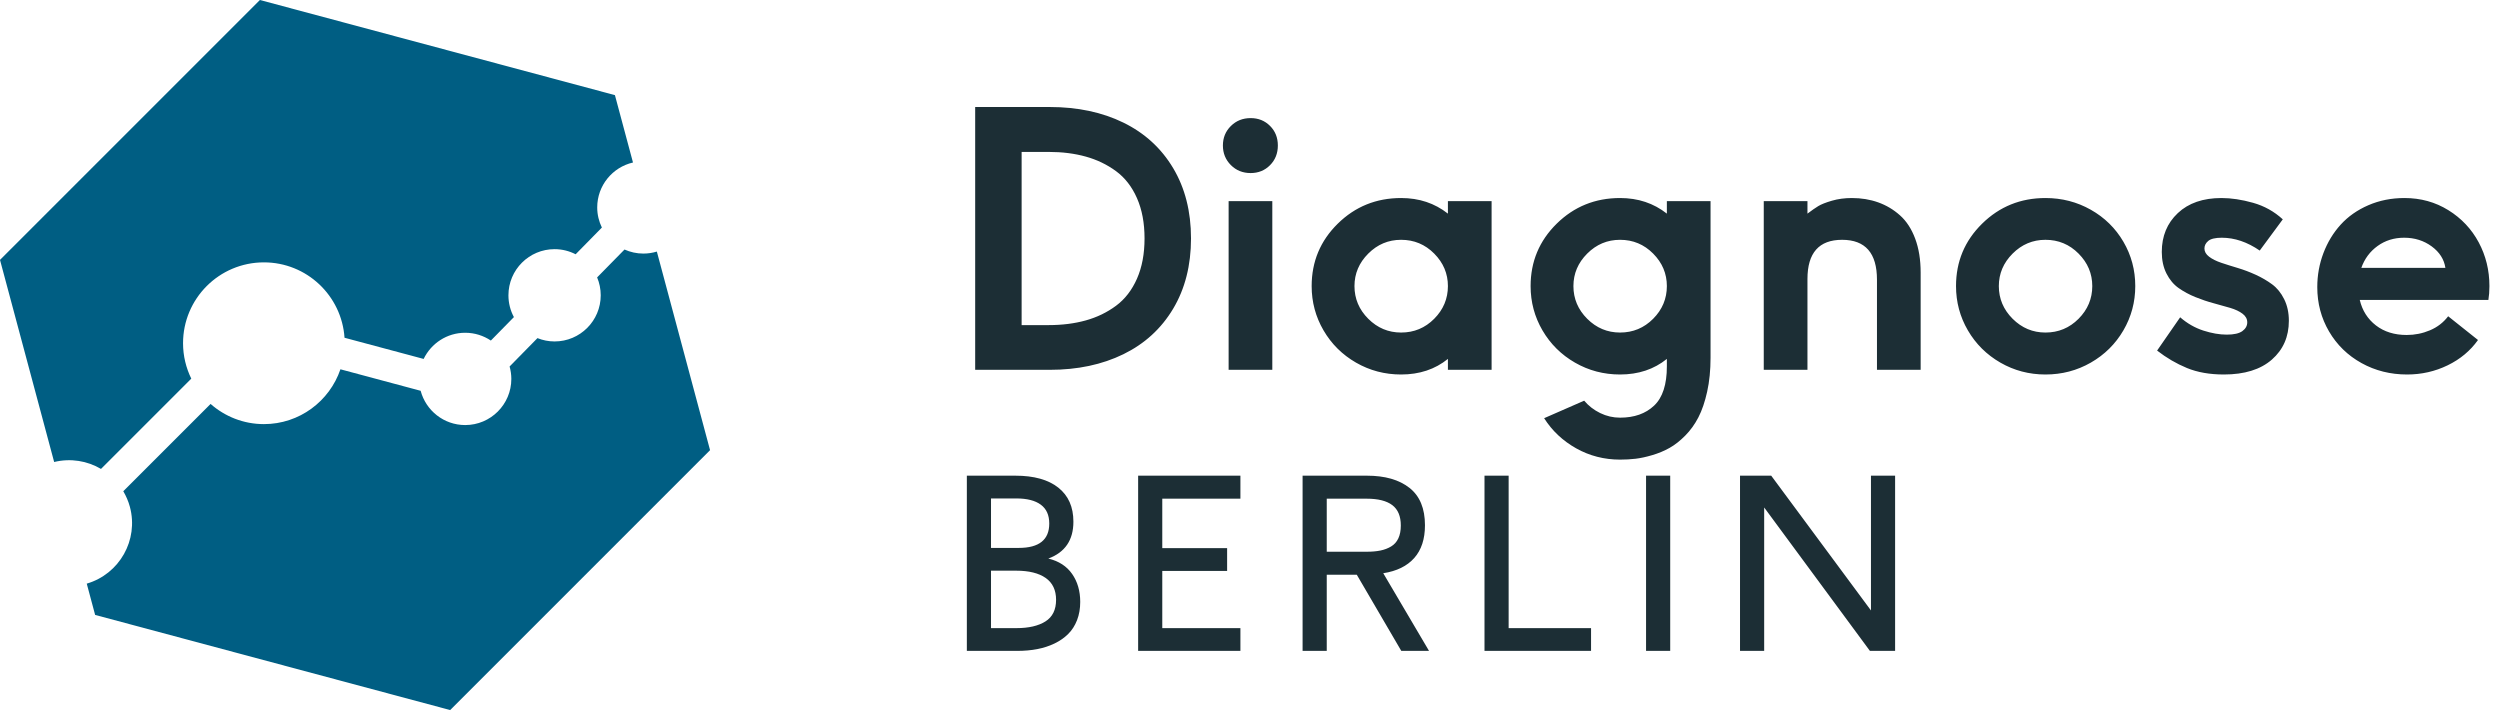
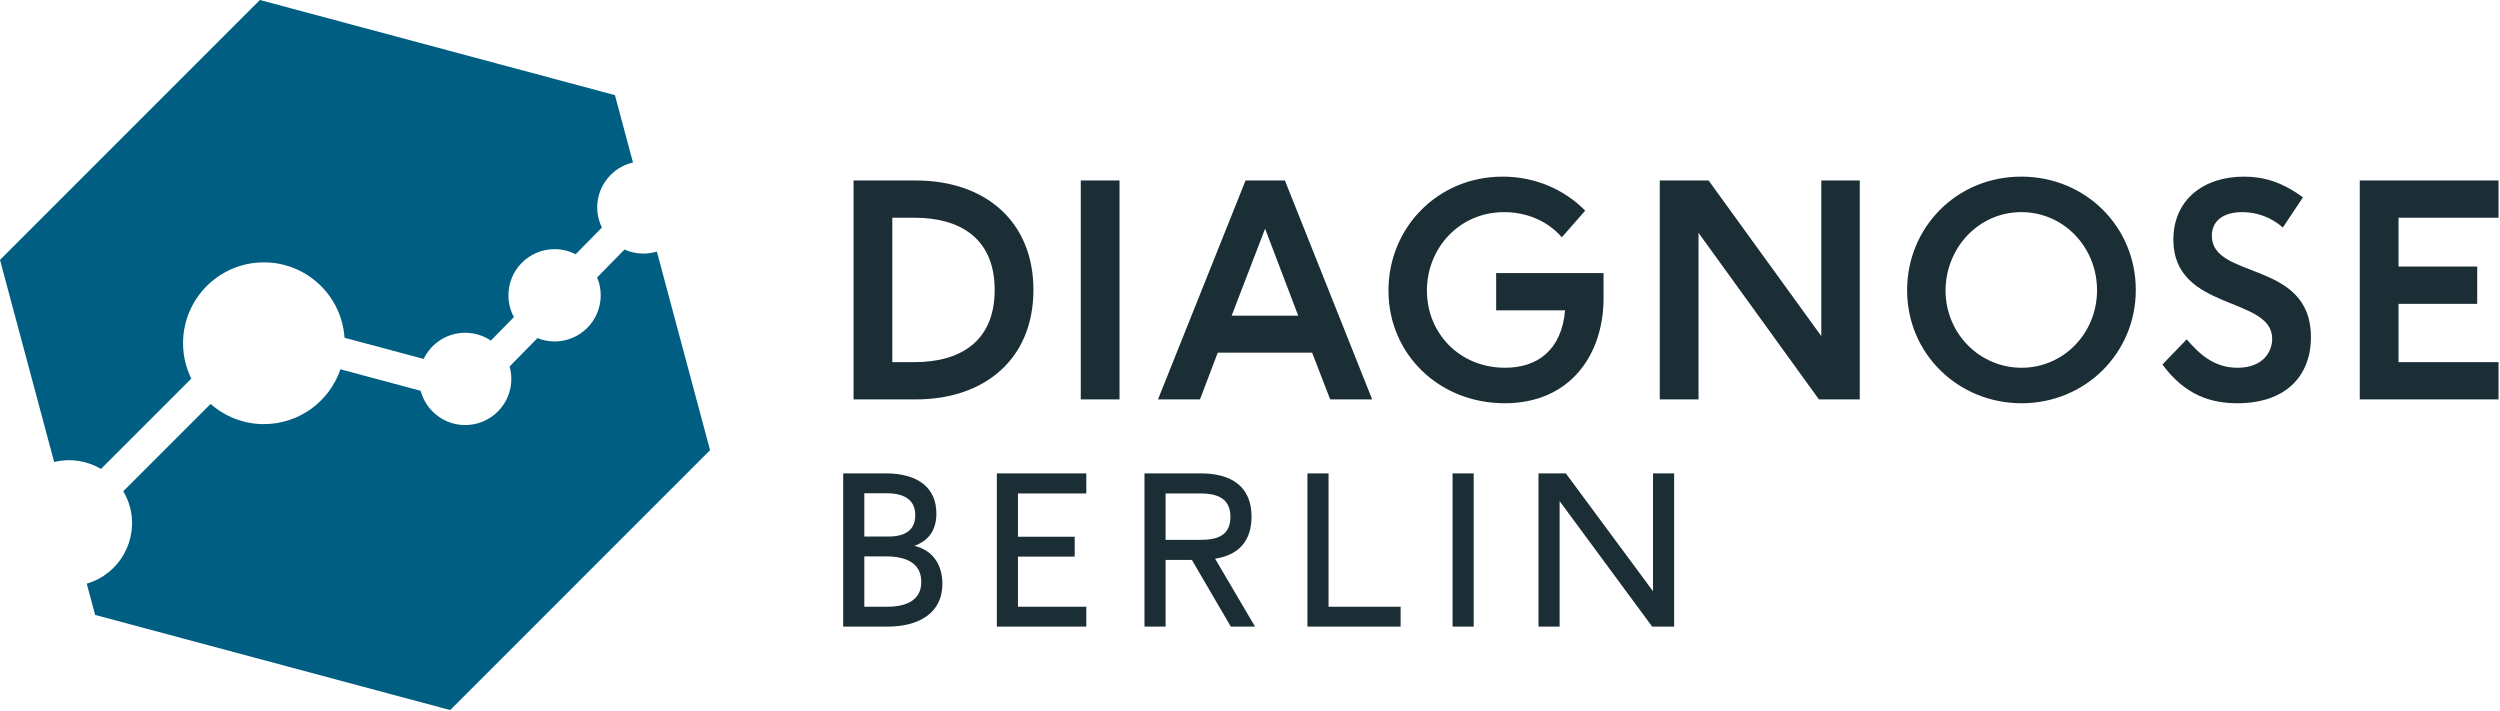
<svg xmlns="http://www.w3.org/2000/svg" width="169px" height="48px" viewBox="0 0 169 48" version="1.1">
  <g stroke="none" stroke-width="1" fill="none" fill-rule="evenodd">
    <path d="M43.491,17.142 C43.808,17.142 44.114,17.094 44.403,17.006 L48,30.431 L30.431,48 L6.431,41.569 L5.864,39.454 C8.078,38.805 9.382,36.506 8.782,34.266 C8.679,33.884 8.525,33.532 8.334,33.207 L14.236,27.306 C15.199,28.153 16.458,28.67 17.841,28.67 C20.243,28.67 22.279,27.119 23.013,24.964 L28.436,26.418 C28.791,27.75 30.002,28.734 31.447,28.734 C33.17,28.734 34.566,27.337 34.566,25.615 C34.566,25.323 34.523,25.042 34.449,24.774 L36.332,22.857 C36.69,23.001 37.08,23.082 37.489,23.082 C39.212,23.082 40.609,21.685 40.609,19.962 C40.609,19.533 40.522,19.125 40.366,18.753 L42.217,16.868 C42.607,17.043 43.037,17.142 43.491,17.142 Z M12.931,25.596 L6.827,31.699 C5.904,31.155 4.778,30.96 3.661,31.232 L0,17.569 L17.569,0 L41.569,6.431 L42.79,10.985 C41.405,11.304 40.372,12.541 40.372,14.023 C40.372,14.511 40.487,14.971 40.687,15.383 L38.913,17.189 C38.486,16.97 38.003,16.843 37.489,16.843 C35.767,16.843 34.37,18.24 34.37,19.962 C34.37,20.495 34.504,20.997 34.74,21.436 L33.182,23.022 C32.685,22.69 32.089,22.495 31.447,22.495 C30.208,22.495 29.142,23.219 28.638,24.264 L23.29,22.832 C23.098,19.986 20.735,17.736 17.841,17.736 C14.821,17.736 12.374,20.183 12.374,23.203 C12.374,24.062 12.577,24.872 12.931,25.596 Z" id="Monogram" fill="#005E83" />
-     <path d="M65.922,25 L65.922,7.234 L70.961,7.234 C72.844,7.234 74.504,7.586 75.941,8.289 C77.379,8.992 78.5,10.018 79.305,11.365 C80.109,12.713 80.512,14.297 80.512,16.117 C80.512,17.938 80.109,19.521 79.305,20.869 C78.5,22.217 77.379,23.242 75.941,23.945 C74.504,24.648 72.844,25 70.961,25 L65.922,25 Z M69.062,21.977 L70.891,21.977 C71.805,21.977 72.641,21.871 73.398,21.66 C74.156,21.449 74.838,21.119 75.443,20.67 C76.049,20.221 76.521,19.609 76.861,18.836 C77.201,18.062 77.371,17.156 77.371,16.117 C77.371,15.078 77.201,14.172 76.861,13.398 C76.521,12.625 76.049,12.016 75.443,11.57 C74.838,11.125 74.156,10.797 73.398,10.586 C72.641,10.375 71.805,10.27 70.891,10.27 L69.062,10.27 L69.062,21.977 Z M83.207,11.16 C82.848,10.801 82.668,10.359 82.668,9.836 C82.668,9.312 82.848,8.873 83.207,8.518 C83.566,8.162 84.012,7.984 84.543,7.984 C85.066,7.984 85.504,8.16 85.855,8.512 C86.207,8.863 86.383,9.305 86.383,9.836 C86.383,10.367 86.207,10.811 85.855,11.166 C85.504,11.521 85.066,11.699 84.543,11.699 C84.012,11.699 83.566,11.52 83.207,11.16 Z M83.055,25 L83.055,13.598 L86.008,13.598 L86.008,25 L83.055,25 Z M88.668,19.34 C88.668,17.684 89.256,16.277 90.432,15.121 C91.607,13.965 93.035,13.387 94.715,13.387 C95.934,13.387 96.988,13.738 97.879,14.441 L97.879,13.598 L100.832,13.598 L100.832,25 L97.879,25 L97.879,24.262 C97.012,24.965 95.957,25.316 94.715,25.316 C93.613,25.316 92.598,25.049 91.668,24.514 C90.738,23.979 90.006,23.252 89.471,22.334 C88.936,21.416 88.668,20.418 88.668,19.34 Z M91.562,19.34 C91.562,20.191 91.873,20.928 92.494,21.549 C93.115,22.17 93.855,22.48 94.715,22.48 C95.59,22.48 96.336,22.17 96.953,21.549 C97.57,20.928 97.879,20.191 97.879,19.34 C97.879,18.496 97.57,17.764 96.953,17.143 C96.336,16.521 95.59,16.211 94.715,16.211 C93.855,16.211 93.115,16.521 92.494,17.143 C91.873,17.764 91.562,18.496 91.562,19.34 Z M103.469,19.34 C103.469,17.684 104.057,16.277 105.232,15.121 C106.408,13.965 107.836,13.387 109.516,13.387 C110.734,13.387 111.789,13.738 112.68,14.441 L112.68,13.598 L115.633,13.598 L115.633,24.18 C115.633,25.023 115.557,25.789 115.404,26.477 C115.252,27.164 115.055,27.742 114.812,28.211 C114.57,28.68 114.273,29.092 113.922,29.447 C113.57,29.803 113.217,30.08 112.861,30.279 C112.506,30.479 112.117,30.641 111.695,30.766 C111.273,30.891 110.895,30.973 110.559,31.012 C110.223,31.051 109.875,31.07 109.516,31.07 C108.445,31.07 107.457,30.816 106.551,30.309 C105.645,29.801 104.922,29.121 104.383,28.27 L107.09,27.086 C107.387,27.438 107.748,27.717 108.174,27.924 C108.6,28.131 109.047,28.234 109.516,28.234 C110.477,28.234 111.244,27.963 111.818,27.42 C112.393,26.877 112.68,25.992 112.68,24.766 L112.68,24.262 C111.812,24.965 110.758,25.316 109.516,25.316 C108.414,25.316 107.398,25.049 106.469,24.514 C105.539,23.979 104.807,23.252 104.271,22.334 C103.736,21.416 103.469,20.418 103.469,19.34 Z M106.363,19.34 C106.363,20.191 106.674,20.928 107.295,21.549 C107.916,22.17 108.656,22.48 109.516,22.48 C110.391,22.48 111.137,22.17 111.754,21.549 C112.371,20.928 112.68,20.191 112.68,19.34 C112.68,18.496 112.371,17.764 111.754,17.143 C111.137,16.521 110.391,16.211 109.516,16.211 C108.656,16.211 107.916,16.521 107.295,17.143 C106.674,17.764 106.363,18.496 106.363,19.34 Z M119.23,25 L119.23,13.598 L122.184,13.598 L122.184,14.441 C122.473,14.223 122.717,14.053 122.916,13.932 C123.115,13.811 123.422,13.689 123.836,13.568 C124.25,13.447 124.699,13.387 125.184,13.387 C125.824,13.387 126.418,13.484 126.965,13.68 C127.512,13.875 128.004,14.168 128.441,14.559 C128.879,14.949 129.221,15.475 129.467,16.135 C129.713,16.795 129.836,17.559 129.836,18.426 L129.836,25 L126.883,25 L126.883,18.906 C126.883,17.109 126.098,16.211 124.527,16.211 C122.965,16.211 122.184,17.094 122.184,18.859 L122.184,25 L119.23,25 Z M132.227,19.34 C132.227,17.684 132.814,16.277 133.99,15.121 C135.166,13.965 136.594,13.387 138.273,13.387 C139.383,13.387 140.404,13.65 141.338,14.178 C142.271,14.705 143.006,15.426 143.541,16.34 C144.076,17.254 144.344,18.254 144.344,19.34 C144.344,20.418 144.076,21.416 143.541,22.334 C143.006,23.252 142.271,23.979 141.338,24.514 C140.404,25.049 139.383,25.316 138.273,25.316 C137.172,25.316 136.156,25.049 135.227,24.514 C134.297,23.979 133.564,23.252 133.029,22.334 C132.494,21.416 132.227,20.418 132.227,19.34 Z M135.121,19.34 C135.121,20.191 135.432,20.928 136.053,21.549 C136.674,22.17 137.414,22.48 138.273,22.48 C139.148,22.48 139.895,22.17 140.512,21.549 C141.129,20.928 141.438,20.191 141.438,19.34 C141.438,18.496 141.129,17.764 140.512,17.143 C139.895,16.521 139.148,16.211 138.273,16.211 C137.414,16.211 136.674,16.521 136.053,17.143 C135.432,17.764 135.121,18.496 135.121,19.34 Z M145.82,23.699 L147.379,21.449 C147.855,21.863 148.377,22.162 148.943,22.346 C149.51,22.529 150.039,22.621 150.531,22.621 C151.016,22.621 151.367,22.541 151.586,22.381 C151.805,22.221 151.914,22.023 151.914,21.789 C151.914,21.562 151.809,21.369 151.598,21.209 C151.387,21.049 151.111,20.918 150.771,20.816 C150.432,20.715 150.057,20.609 149.646,20.5 C149.236,20.391 148.824,20.252 148.41,20.084 C147.996,19.916 147.619,19.713 147.279,19.475 C146.939,19.236 146.664,18.908 146.453,18.49 C146.242,18.072 146.137,17.586 146.137,17.031 C146.137,15.961 146.498,15.086 147.221,14.406 C147.943,13.727 148.926,13.387 150.168,13.387 C150.832,13.387 151.545,13.494 152.307,13.709 C153.068,13.924 153.738,14.297 154.316,14.828 L152.758,16.938 C151.914,16.359 151.059,16.07 150.191,16.07 C149.754,16.07 149.449,16.143 149.277,16.287 C149.105,16.432 149.02,16.602 149.02,16.797 C149.02,17.008 149.125,17.193 149.336,17.354 C149.547,17.514 149.82,17.65 150.156,17.764 C150.492,17.877 150.863,17.994 151.27,18.115 C151.676,18.236 152.08,18.389 152.482,18.572 C152.885,18.756 153.254,18.971 153.59,19.217 C153.926,19.463 154.199,19.799 154.41,20.225 C154.621,20.65 154.727,21.137 154.727,21.684 C154.727,22.762 154.344,23.637 153.578,24.309 C152.812,24.98 151.73,25.316 150.332,25.316 C149.379,25.316 148.547,25.17 147.836,24.877 C147.125,24.584 146.453,24.191 145.82,23.699 Z M156.648,19.41 C156.648,18.605 156.787,17.838 157.064,17.107 C157.342,16.377 157.73,15.736 158.23,15.186 C158.73,14.635 159.354,14.197 160.1,13.873 C160.846,13.549 161.66,13.387 162.543,13.387 C163.637,13.387 164.625,13.66 165.508,14.207 C166.391,14.754 167.074,15.479 167.559,16.381 C168.043,17.283 168.285,18.27 168.285,19.34 C168.285,19.676 168.262,19.988 168.215,20.277 L159.52,20.277 C159.691,20.996 160.057,21.57 160.615,22 C161.174,22.43 161.867,22.645 162.695,22.645 C163.242,22.645 163.766,22.539 164.266,22.328 C164.766,22.117 165.176,21.801 165.496,21.379 L167.512,22.984 C166.996,23.711 166.313,24.281 165.461,24.695 C164.609,25.109 163.695,25.316 162.719,25.316 C161.594,25.316 160.566,25.059 159.637,24.543 C158.707,24.027 157.977,23.316 157.445,22.41 C156.914,21.504 156.648,20.504 156.648,19.41 Z M159.625,18.109 L165.309,18.109 C165.223,17.531 164.914,17.047 164.383,16.656 C163.852,16.266 163.23,16.07 162.52,16.07 C161.84,16.07 161.242,16.256 160.727,16.627 C160.211,16.998 159.844,17.492 159.625,18.109 Z" id="Diagnose" fill="#1C2E35" />
-     <path d="M65.359,44 L65.359,32.156 L68.641,32.156 C69.896,32.156 70.863,32.426 71.543,32.965 C72.223,33.504 72.562,34.271 72.562,35.266 C72.562,36.51 71.997,37.341 70.867,37.758 C71.576,37.93 72.112,38.277 72.477,38.801 C72.841,39.324 73.023,39.953 73.023,40.688 C73.023,41.141 72.952,41.552 72.809,41.922 C72.665,42.292 72.465,42.604 72.207,42.859 C71.949,43.115 71.642,43.328 71.285,43.5 C70.928,43.672 70.54,43.798 70.121,43.879 C69.702,43.96 69.25,44 68.766,44 L65.359,44 Z M66.992,42.461 L68.719,42.461 C69.542,42.461 70.193,42.31 70.672,42.008 C71.151,41.706 71.391,41.219 71.391,40.547 C71.391,39.891 71.156,39.398 70.688,39.07 C70.219,38.742 69.552,38.578 68.688,38.578 L66.992,38.578 L66.992,42.461 Z M66.992,37.039 L68.867,37.039 C70.242,37.039 70.93,36.49 70.93,35.391 C70.93,34.823 70.74,34.398 70.359,34.117 C69.979,33.836 69.427,33.695 68.703,33.695 L66.992,33.695 L66.992,37.039 Z M76.938,44 L76.938,32.156 L83.852,32.156 L83.852,33.711 L78.57,33.711 L78.57,37.055 L82.953,37.055 L82.953,38.594 L78.57,38.594 L78.57,42.461 L83.852,42.461 L83.852,44 L76.938,44 Z M88.055,44 L88.055,32.156 L92.406,32.156 C93.625,32.156 94.583,32.431 95.281,32.98 C95.979,33.53 96.328,34.372 96.328,35.508 C96.328,36.44 96.086,37.178 95.602,37.723 C95.117,38.267 94.419,38.609 93.508,38.75 L96.602,44 L94.727,44 L91.719,38.852 L89.688,38.852 L89.688,44 L88.055,44 Z M89.688,37.297 L92.391,37.297 C92.745,37.297 93.055,37.27 93.32,37.215 C93.586,37.16 93.826,37.069 94.039,36.941 C94.253,36.814 94.415,36.632 94.527,36.395 C94.639,36.158 94.695,35.867 94.695,35.523 C94.695,34.898 94.504,34.44 94.121,34.148 C93.738,33.857 93.161,33.711 92.391,33.711 L89.688,33.711 L89.688,37.297 Z M100.352,44 L100.352,32.156 L101.984,32.156 L101.984,42.461 L107.555,42.461 L107.555,44 L100.352,44 Z M111.273,44 L111.273,32.156 L112.906,32.156 L112.906,44 L111.273,44 Z M117.625,44 L117.625,32.156 L119.734,32.156 L126.477,41.266 L126.477,32.156 L128.109,32.156 L128.109,44 L126.406,44 L119.258,34.305 L119.258,44 L117.625,44 Z" id="BERLIN" fill="#1C2E35" />
+     <path d="M57.7,27 L57.7,12.2 L61.9,12.2 C66.62,12.2 69.86,14.98 69.86,19.6 C69.86,24.22 66.62,27 61.9,27 L57.7,27 Z M61.84,24.48 C64.78,24.48 67.24,23.18 67.24,19.6 C67.24,16.02 64.78,14.72 61.84,14.72 L60.32,14.72 L60.32,24.48 L61.84,24.48 Z M73.06,27 L73.06,12.2 L75.68,12.2 L75.68,27 L73.06,27 Z M89.92,27 L88.7,23.84 L82.32,23.84 L81.12,27 L78.28,27 L84.2,12.2 L86.86,12.2 L92.76,27 L89.92,27 Z M85.52,15.46 L83.26,21.34 L87.76,21.34 L85.52,15.46 Z M108.4,20.16 C108.4,23.96 106.16,27.26 101.72,27.26 C97.28,27.26 93.86,23.94 93.86,19.64 C93.86,15.4 97.18,11.94 101.58,11.94 C103.8,11.94 105.76,12.82 107.16,14.24 L105.58,16.04 C104.5,14.8 103,14.34 101.68,14.34 C98.64,14.34 96.46,16.78 96.46,19.64 C96.46,22.54 98.68,24.86 101.74,24.86 C103.9,24.86 105.56,23.7 105.8,20.98 L101.14,20.98 L101.14,18.46 L108.4,18.46 L108.4,20.16 Z M122.96,27 L114.82,15.74 L114.82,27 L112.2,27 L112.2,12.2 L115.5,12.2 L123.12,22.72 L123.12,12.2 L125.72,12.2 L125.72,27 L122.96,27 Z M144.38,19.6 C144.38,23.88 140.96,27.26 136.66,27.26 C132.4,27.26 128.92,23.94 128.92,19.62 C128.92,15.4 132.24,11.94 136.64,11.94 C140.98,11.94 144.38,15.32 144.38,19.6 Z M136.66,24.86 C139.5,24.86 141.76,22.52 141.76,19.62 C141.76,16.72 139.52,14.34 136.64,14.34 C133.74,14.34 131.52,16.78 131.52,19.64 C131.52,22.54 133.82,24.86 136.66,24.86 Z M147.82,22.94 C148.64,23.88 149.62,24.86 151.26,24.86 C152.94,24.86 153.6,23.82 153.6,22.9 C153.6,20 146.92,21.06 146.92,16.2 C146.92,13.52 148.94,11.94 151.7,11.94 C153.02,11.94 154.26,12.3 155.68,13.34 L154.32,15.38 C153.48,14.64 152.5,14.34 151.58,14.34 C150.28,14.34 149.52,14.94 149.52,15.94 C149.52,18.92 156.22,17.56 156.22,22.78 C156.22,25.42 154.52,27.26 151.24,27.26 C149.5,27.26 147.72,26.74 146.18,24.64 L147.82,22.94 Z M159.52,27 L159.52,12.2 L168.9,12.2 L168.9,14.72 L162.14,14.72 L162.14,18.02 L167.46,18.02 L167.46,20.54 L162.14,20.54 L162.14,24.48 L168.9,24.48 L168.9,27 L159.52,27 Z" id="DIAGNOSE" fill="#1C2E35" />
+     <path d="M57,42.36 L57,32 L59.87,32 C62.068,32 63.3,32.98 63.3,34.716 C63.3,35.892 62.726,36.564 61.816,36.9 C63.104,37.208 63.706,38.23 63.706,39.462 C63.706,41.492 62.054,42.36 59.982,42.36 L57,42.36 Z M60.066,36.27 C61.004,36.27 61.872,35.962 61.872,34.828 C61.872,33.82 61.172,33.344 59.926,33.344 L58.428,33.344 L58.428,36.27 L60.066,36.27 Z M59.94,41.016 C61.27,41.016 62.278,40.582 62.278,39.336 C62.278,38.16 61.396,37.614 59.912,37.614 L58.428,37.614 L58.428,41.016 L59.94,41.016 Z M67.386,42.36 L67.386,32 L73.434,32 L73.434,33.358 L68.814,33.358 L68.814,36.284 L72.65,36.284 L72.65,37.628 L68.814,37.628 L68.814,41.016 L73.434,41.016 L73.434,42.36 L67.386,42.36 Z M83.204,42.36 L80.572,37.852 L78.794,37.852 L78.794,42.36 L77.366,42.36 L77.366,32 L81.174,32 C83.218,32 84.604,32.868 84.604,34.926 C84.604,36.578 83.722,37.53 82.14,37.768 L84.842,42.36 L83.204,42.36 Z M81.16,36.494 C82.336,36.494 83.176,36.172 83.176,34.94 C83.176,33.834 82.49,33.358 81.16,33.358 L78.794,33.358 L78.794,36.494 L81.16,36.494 Z M88.382,42.36 L88.382,32 L89.81,32 L89.81,41.016 L94.682,41.016 L94.682,42.36 L88.382,42.36 Z M98.194,42.36 L98.194,32 L99.622,32 L99.622,42.36 L98.194,42.36 Z M111.688,42.36 L105.43,33.876 L105.43,42.36 L104.002,42.36 L104.002,32 L105.85,32 L111.744,39.966 L111.744,32 L113.172,32 L113.172,42.36 L111.688,42.36 Z" id="BERLIN" fill="#1C2E35" />
  </g>
</svg>
